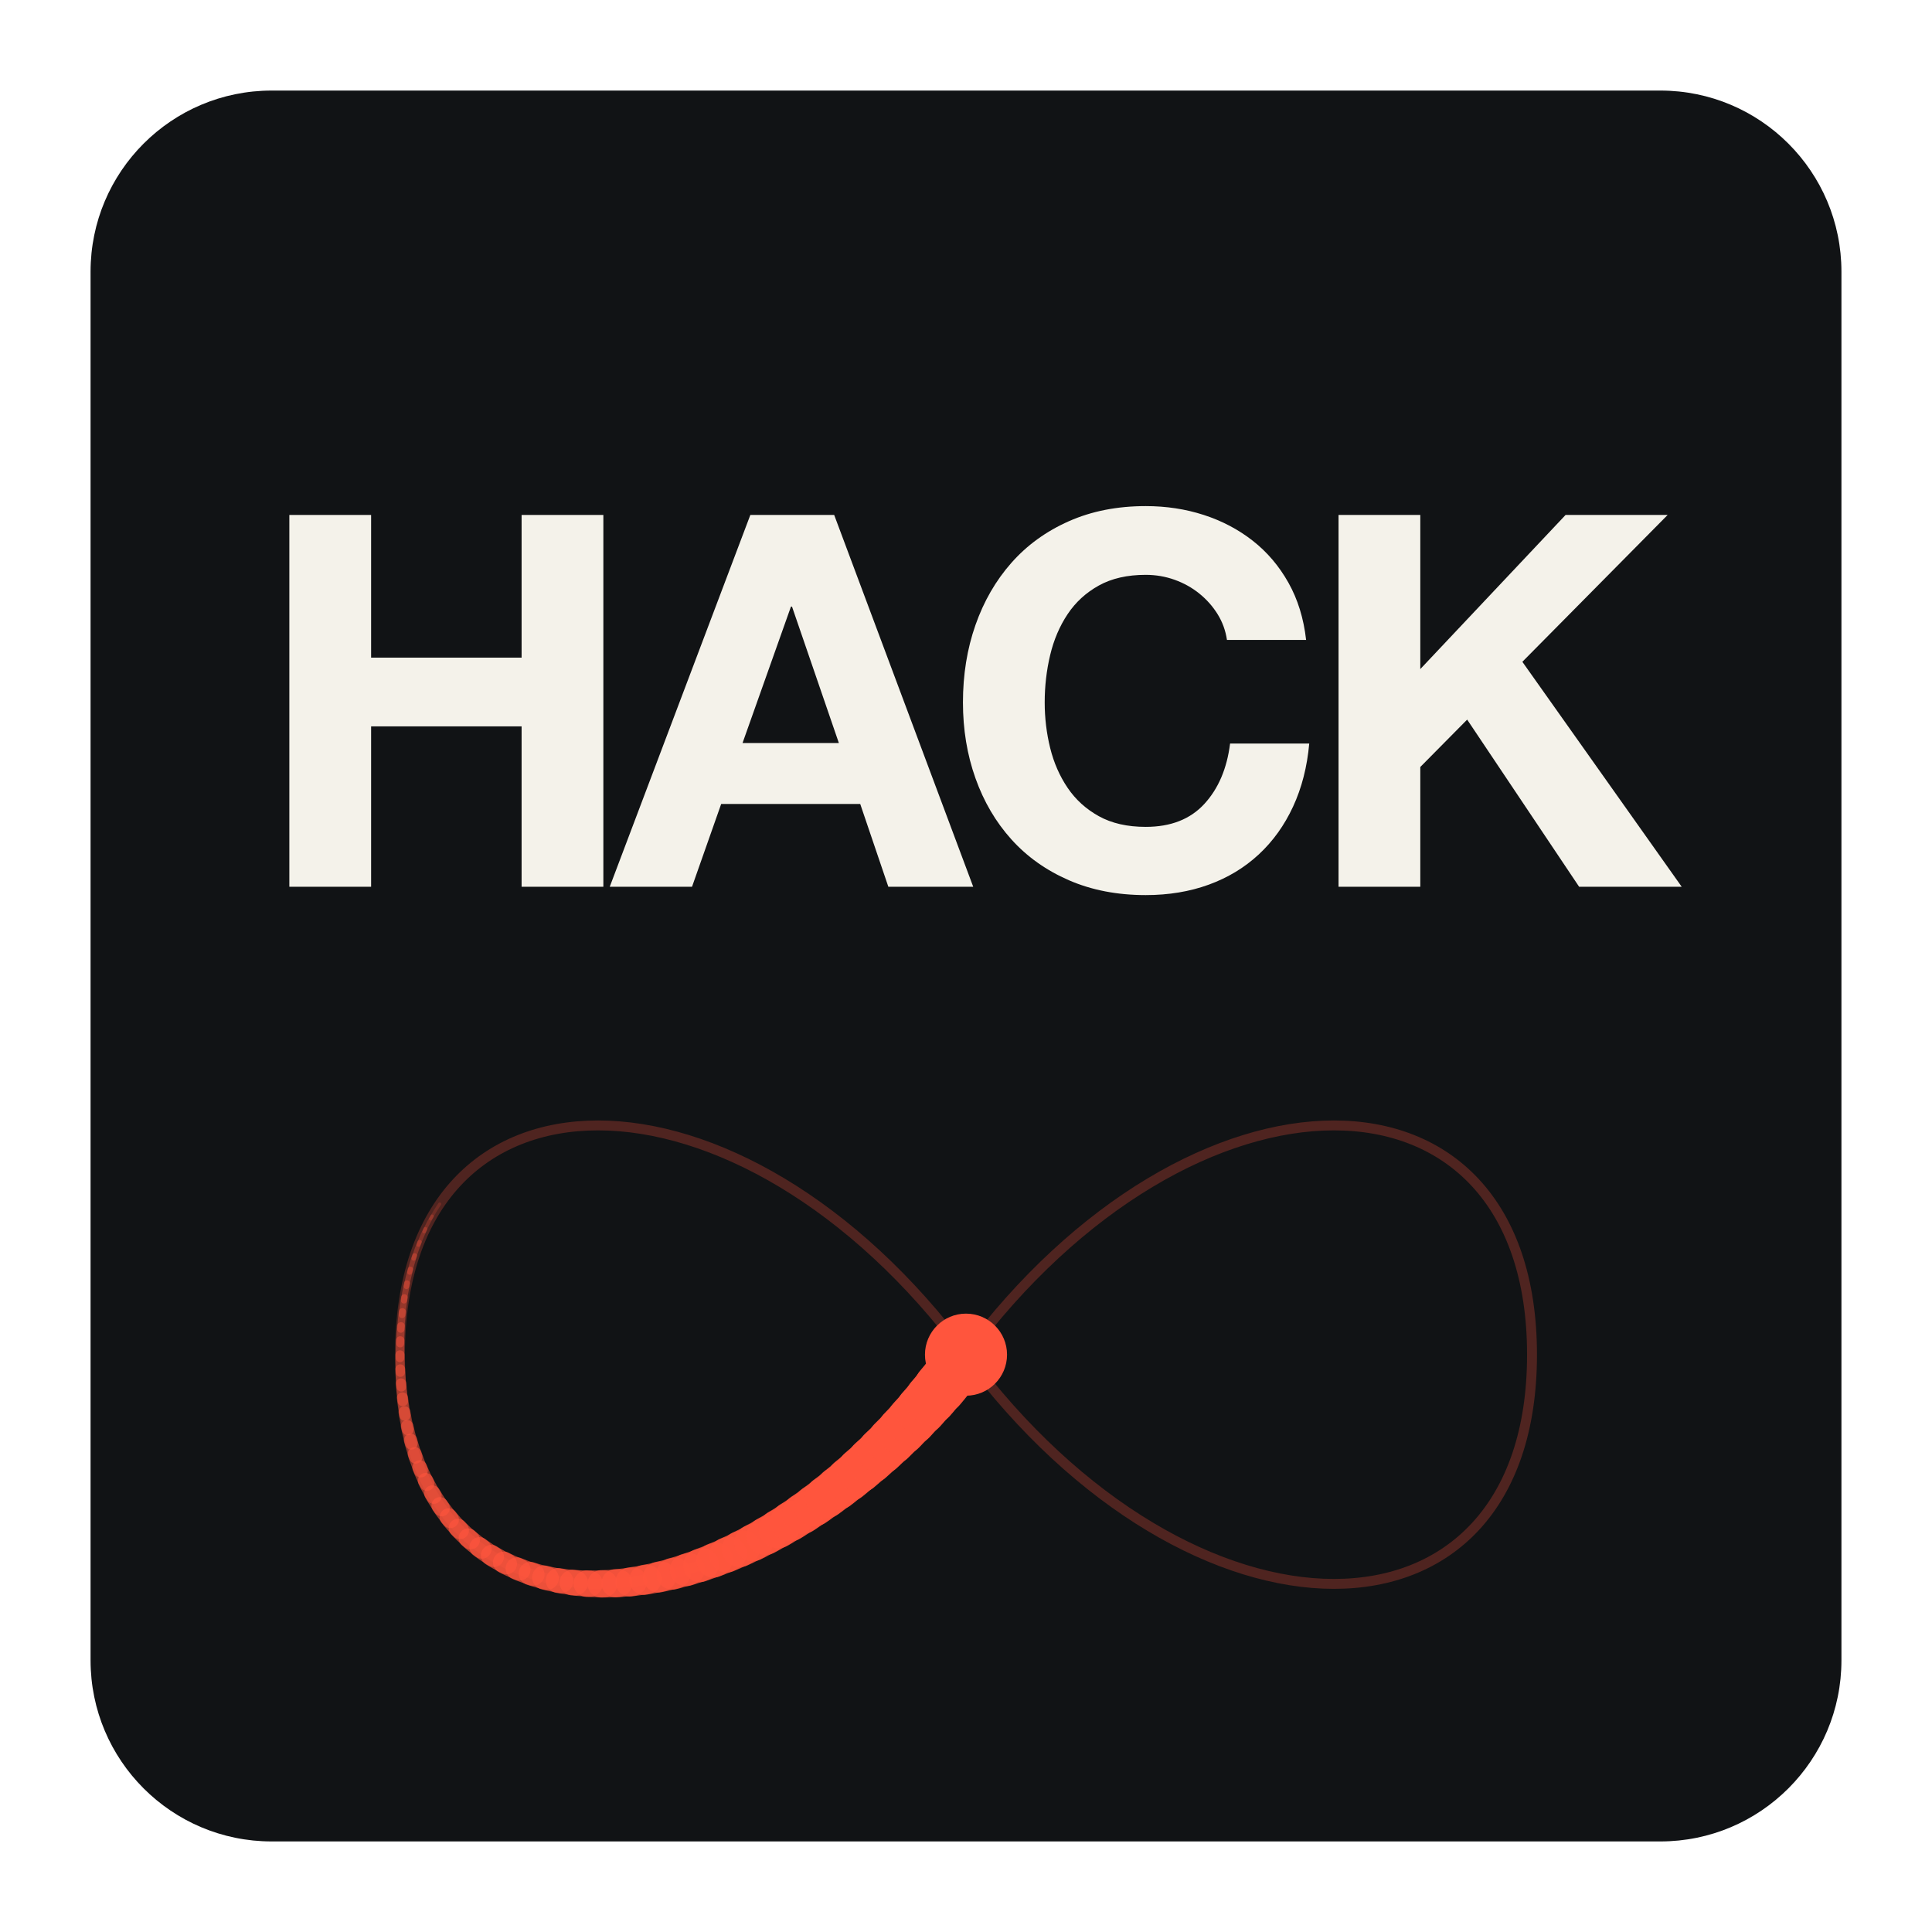
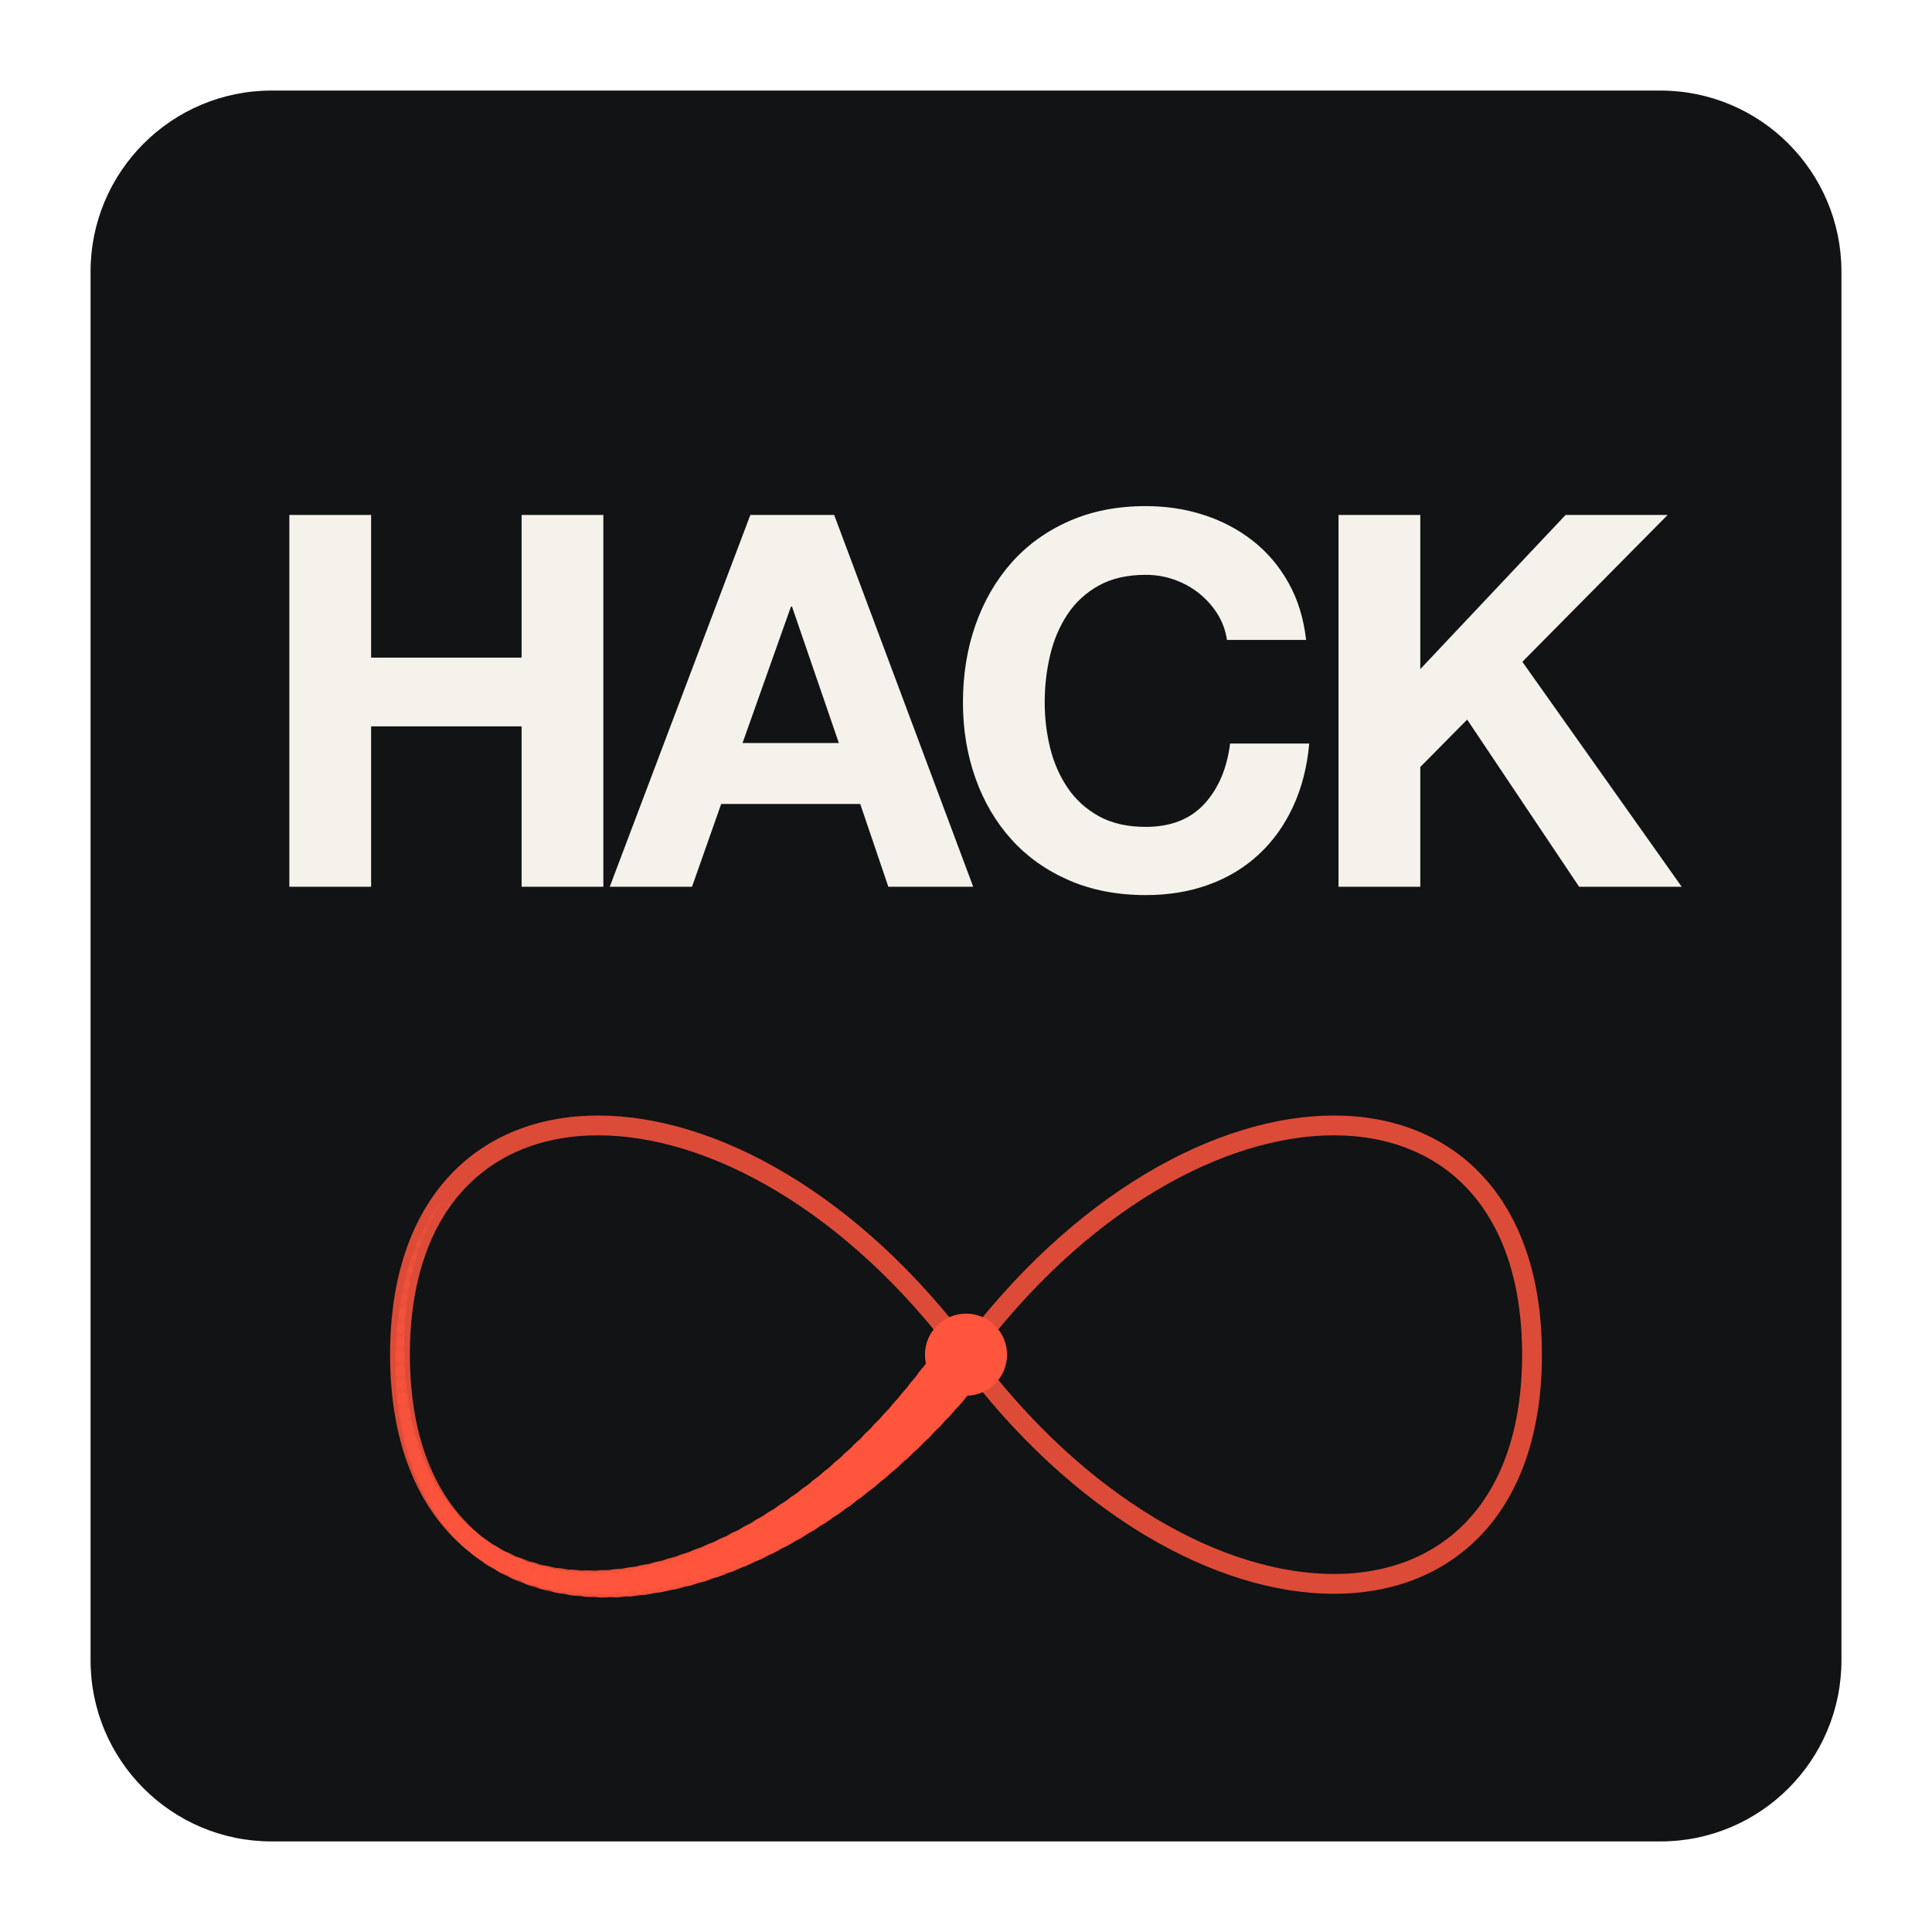
<svg xmlns="http://www.w3.org/2000/svg" width="512" height="512" viewBox="0 0 512 512" role="img" aria-labelledby="title desc">
  <rect x="24" y="24" width="464" height="464" rx="48" fill="#111315" />
  <g transform="translate(0 25)">
    <path d="M69 714V0H226V308H515V0H672V714H515V440H226V714Z" fill="#F4F2EA" transform="translate(67.159 210) scale(0.138 -0.138)" />
    <path d="M249 276 342 538H344L434 276ZM264 714 -6 0H152L208 159H475L529 0H692L425 714Z" fill="#F4F2EA" transform="translate(162.417 210) scale(0.138 -0.138)" />
    <path d="M545 474H697Q690 536 663.0 584.0Q636 632 594.5 664.5Q553 697 500.5 714.0Q448 731 389 731Q307 731 241.5 702.0Q176 673 131.0 622.0Q86 571 62.0 502.5Q38 434 38 354Q38 276 62.0 208.5Q86 141 131.0 91.0Q176 41 241.5 12.5Q307 -16 389 -16Q455 -16 510.0 4.0Q565 24 606.0 62.0Q647 100 672.0 154.0Q697 208 703 275H551Q542 203 501.5 159.0Q461 115 389 115Q336 115 299.0 135.5Q262 156 239.0 190.0Q216 224 205.5 266.5Q195 309 195 354Q195 401 205.5 445.0Q216 489 239.0 523.5Q262 558 299.0 578.5Q336 599 389 599Q418 599 444.5 589.5Q471 580 492.0 563.0Q513 546 527.0 523.5Q541 501 545 474Z" fill="#F4F2EA" transform="translate(249.947 210) scale(0.138 -0.138)" />
    <path d="M69 714V0H226V230L316 321L531 0H728L422 432L701 714H505L226 418V714Z" fill="#F4F2EA" transform="translate(345.205 210) scale(0.138 -0.138)" />
  </g>
  <g transform="translate(91 269) scale(.75)">
    <defs>
      <path id="loop" d="M220 120 C300 12 420 12 420 120 C420 228 300 228 220 120 C140 12 20 12 20 120 C20 228 140 228 220 120 Z" />
    </defs>
    <style>.still{display:none}@media(prefers-reduced-motion:reduce){.motion{display:none}.still{display:inline}}</style>
-     <use href="#loop" fill="none" stroke="#FF553D" stroke-width="3.5" opacity=".26" />
+     <use href="#loop" fill="none" stroke="#FF553D" stroke-width="7" opacity=".85" />
    <g class="motion">
      <g fill="none" stroke="#FF553D" stroke-linecap="round">
        <use href="#loop" stroke-width="1.10" opacity="0.180" stroke-dasharray="6.148 1111.705" stroke-dashoffset="-782.50">
          <animate attributeName="stroke-dashoffset" from="-782.50" to="-1900.35" dur="9s" repeatCount="indefinite" />
        </use>
        <use href="#loop" stroke-width="1.22" opacity="0.248" stroke-dasharray="6.148 1111.705" stroke-dashoffset="-787.58">
          <animate attributeName="stroke-dashoffset" from="-787.58" to="-1905.44" dur="9s" repeatCount="indefinite" />
        </use>
        <use href="#loop" stroke-width="1.38" opacity="0.283" stroke-dasharray="6.148 1111.705" stroke-dashoffset="-792.67">
          <animate attributeName="stroke-dashoffset" from="-792.67" to="-1910.52" dur="9s" repeatCount="indefinite" />
        </use>
        <use href="#loop" stroke-width="1.55" opacity="0.312" stroke-dasharray="6.148 1111.705" stroke-dashoffset="-797.76">
          <animate attributeName="stroke-dashoffset" from="-797.76" to="-1915.61" dur="9s" repeatCount="indefinite" />
        </use>
        <use href="#loop" stroke-width="1.74" opacity="0.337" stroke-dasharray="6.148 1111.705" stroke-dashoffset="-802.84">
          <animate attributeName="stroke-dashoffset" from="-802.84" to="-1920.70" dur="9s" repeatCount="indefinite" />
        </use>
        <use href="#loop" stroke-width="1.93" opacity="0.359" stroke-dasharray="6.148 1111.705" stroke-dashoffset="-807.93">
          <animate attributeName="stroke-dashoffset" from="-807.93" to="-1925.78" dur="9s" repeatCount="indefinite" />
        </use>
        <use href="#loop" stroke-width="2.14" opacity="0.380" stroke-dasharray="6.148 1111.705" stroke-dashoffset="-813.01">
          <animate attributeName="stroke-dashoffset" from="-813.01" to="-1930.87" dur="9s" repeatCount="indefinite" />
        </use>
        <use href="#loop" stroke-width="2.35" opacity="0.399" stroke-dasharray="6.148 1111.705" stroke-dashoffset="-818.10">
          <animate attributeName="stroke-dashoffset" from="-818.10" to="-1935.95" dur="9s" repeatCount="indefinite" />
        </use>
        <use href="#loop" stroke-width="2.56" opacity="0.418" stroke-dasharray="6.148 1111.705" stroke-dashoffset="-823.19">
          <animate attributeName="stroke-dashoffset" from="-823.19" to="-1941.04" dur="9s" repeatCount="indefinite" />
        </use>
        <use href="#loop" stroke-width="2.78" opacity="0.435" stroke-dasharray="6.148 1111.705" stroke-dashoffset="-828.27">
          <animate attributeName="stroke-dashoffset" from="-828.27" to="-1946.13" dur="9s" repeatCount="indefinite" />
        </use>
        <use href="#loop" stroke-width="3.01" opacity="0.452" stroke-dasharray="6.148 1111.705" stroke-dashoffset="-833.36">
          <animate attributeName="stroke-dashoffset" from="-833.36" to="-1951.21" dur="9s" repeatCount="indefinite" />
        </use>
        <use href="#loop" stroke-width="3.24" opacity="0.468" stroke-dasharray="6.148 1111.705" stroke-dashoffset="-838.45">
          <animate attributeName="stroke-dashoffset" from="-838.45" to="-1956.30" dur="9s" repeatCount="indefinite" />
        </use>
        <use href="#loop" stroke-width="3.48" opacity="0.483" stroke-dasharray="6.148 1111.705" stroke-dashoffset="-843.53">
          <animate attributeName="stroke-dashoffset" from="-843.53" to="-1961.39" dur="9s" repeatCount="indefinite" />
        </use>
        <use href="#loop" stroke-width="3.72" opacity="0.498" stroke-dasharray="6.148 1111.705" stroke-dashoffset="-848.62">
          <animate attributeName="stroke-dashoffset" from="-848.62" to="-1966.47" dur="9s" repeatCount="indefinite" />
        </use>
        <use href="#loop" stroke-width="3.96" opacity="0.513" stroke-dasharray="6.148 1111.705" stroke-dashoffset="-853.70">
          <animate attributeName="stroke-dashoffset" from="-853.70" to="-1971.56" dur="9s" repeatCount="indefinite" />
        </use>
        <use href="#loop" stroke-width="4.21" opacity="0.527" stroke-dasharray="6.148 1111.705" stroke-dashoffset="-858.79">
          <animate attributeName="stroke-dashoffset" from="-858.79" to="-1976.64" dur="9s" repeatCount="indefinite" />
        </use>
        <use href="#loop" stroke-width="4.46" opacity="0.540" stroke-dasharray="6.148 1111.705" stroke-dashoffset="-863.88">
          <animate attributeName="stroke-dashoffset" from="-863.88" to="-1981.73" dur="9s" repeatCount="indefinite" />
        </use>
        <use href="#loop" stroke-width="4.71" opacity="0.554" stroke-dasharray="6.148 1111.705" stroke-dashoffset="-868.96">
          <animate attributeName="stroke-dashoffset" from="-868.96" to="-1986.82" dur="9s" repeatCount="indefinite" />
        </use>
        <use href="#loop" stroke-width="4.97" opacity="0.567" stroke-dasharray="6.148 1111.705" stroke-dashoffset="-874.05">
          <animate attributeName="stroke-dashoffset" from="-874.05" to="-1991.90" dur="9s" repeatCount="indefinite" />
        </use>
        <use href="#loop" stroke-width="5.23" opacity="0.579" stroke-dasharray="6.148 1111.705" stroke-dashoffset="-879.14">
          <animate attributeName="stroke-dashoffset" from="-879.14" to="-1996.99" dur="9s" repeatCount="indefinite" />
        </use>
        <use href="#loop" stroke-width="5.49" opacity="0.592" stroke-dasharray="6.148 1111.705" stroke-dashoffset="-884.22">
          <animate attributeName="stroke-dashoffset" from="-884.22" to="-2002.08" dur="9s" repeatCount="indefinite" />
        </use>
        <use href="#loop" stroke-width="5.76" opacity="0.604" stroke-dasharray="6.148 1111.705" stroke-dashoffset="-889.31">
          <animate attributeName="stroke-dashoffset" from="-889.31" to="-2007.16" dur="9s" repeatCount="indefinite" />
        </use>
        <use href="#loop" stroke-width="6.02" opacity="0.616" stroke-dasharray="6.148 1111.705" stroke-dashoffset="-894.39">
          <animate attributeName="stroke-dashoffset" from="-894.39" to="-2012.25" dur="9s" repeatCount="indefinite" />
        </use>
        <use href="#loop" stroke-width="6.29" opacity="0.628" stroke-dasharray="6.148 1111.705" stroke-dashoffset="-899.48">
          <animate attributeName="stroke-dashoffset" from="-899.48" to="-2017.33" dur="9s" repeatCount="indefinite" />
        </use>
        <use href="#loop" stroke-width="6.57" opacity="0.640" stroke-dasharray="6.148 1111.705" stroke-dashoffset="-904.57">
          <animate attributeName="stroke-dashoffset" from="-904.57" to="-2022.42" dur="9s" repeatCount="indefinite" />
        </use>
        <use href="#loop" stroke-width="6.84" opacity="0.651" stroke-dasharray="6.148 1111.705" stroke-dashoffset="-909.65">
          <animate attributeName="stroke-dashoffset" from="-909.65" to="-2027.51" dur="9s" repeatCount="indefinite" />
        </use>
        <use href="#loop" stroke-width="7.12" opacity="0.662" stroke-dasharray="6.148 1111.705" stroke-dashoffset="-914.74">
          <animate attributeName="stroke-dashoffset" from="-914.74" to="-2032.59" dur="9s" repeatCount="indefinite" />
        </use>
        <use href="#loop" stroke-width="7.39" opacity="0.673" stroke-dasharray="6.148 1111.705" stroke-dashoffset="-919.83">
          <animate attributeName="stroke-dashoffset" from="-919.83" to="-2037.68" dur="9s" repeatCount="indefinite" />
        </use>
        <use href="#loop" stroke-width="7.68" opacity="0.684" stroke-dasharray="6.148 1111.705" stroke-dashoffset="-924.91">
          <animate attributeName="stroke-dashoffset" from="-924.91" to="-2042.77" dur="9s" repeatCount="indefinite" />
        </use>
        <use href="#loop" stroke-width="7.96" opacity="0.695" stroke-dasharray="6.148 1111.705" stroke-dashoffset="-930.00">
          <animate attributeName="stroke-dashoffset" from="-930.00" to="-2047.85" dur="9s" repeatCount="indefinite" />
        </use>
        <use href="#loop" stroke-width="8.24" opacity="0.705" stroke-dasharray="6.148 1111.705" stroke-dashoffset="-935.08">
          <animate attributeName="stroke-dashoffset" from="-935.08" to="-2052.94" dur="9s" repeatCount="indefinite" />
        </use>
        <use href="#loop" stroke-width="8.53" opacity="0.716" stroke-dasharray="6.148 1111.705" stroke-dashoffset="-940.17">
          <animate attributeName="stroke-dashoffset" from="-940.17" to="-2058.02" dur="9s" repeatCount="indefinite" />
        </use>
        <use href="#loop" stroke-width="8.82" opacity="0.726" stroke-dasharray="6.148 1111.705" stroke-dashoffset="-945.26">
          <animate attributeName="stroke-dashoffset" from="-945.26" to="-2063.11" dur="9s" repeatCount="indefinite" />
        </use>
        <use href="#loop" stroke-width="9.11" opacity="0.736" stroke-dasharray="6.148 1111.705" stroke-dashoffset="-950.34">
          <animate attributeName="stroke-dashoffset" from="-950.34" to="-2068.20" dur="9s" repeatCount="indefinite" />
        </use>
        <use href="#loop" stroke-width="9.40" opacity="0.746" stroke-dasharray="6.148 1111.705" stroke-dashoffset="-955.43">
          <animate attributeName="stroke-dashoffset" from="-955.43" to="-2073.28" dur="9s" repeatCount="indefinite" />
        </use>
        <use href="#loop" stroke-width="9.69" opacity="0.756" stroke-dasharray="6.148 1111.705" stroke-dashoffset="-960.52">
          <animate attributeName="stroke-dashoffset" from="-960.52" to="-2078.37" dur="9s" repeatCount="indefinite" />
        </use>
        <use href="#loop" stroke-width="9.99" opacity="0.766" stroke-dasharray="6.148 1111.705" stroke-dashoffset="-965.60">
          <animate attributeName="stroke-dashoffset" from="-965.60" to="-2083.46" dur="9s" repeatCount="indefinite" />
        </use>
        <use href="#loop" stroke-width="10.29" opacity="0.776" stroke-dasharray="6.148 1111.705" stroke-dashoffset="-970.69">
          <animate attributeName="stroke-dashoffset" from="-970.69" to="-2088.54" dur="9s" repeatCount="indefinite" />
        </use>
        <use href="#loop" stroke-width="10.59" opacity="0.785" stroke-dasharray="6.148 1111.705" stroke-dashoffset="-975.77">
          <animate attributeName="stroke-dashoffset" from="-975.77" to="-2093.63" dur="9s" repeatCount="indefinite" />
        </use>
        <use href="#loop" stroke-width="10.89" opacity="0.795" stroke-dasharray="6.148 1111.705" stroke-dashoffset="-980.86">
          <animate attributeName="stroke-dashoffset" from="-980.86" to="-2098.71" dur="9s" repeatCount="indefinite" />
        </use>
        <use href="#loop" stroke-width="11.19" opacity="0.804" stroke-dasharray="6.148 1111.705" stroke-dashoffset="-985.95">
          <animate attributeName="stroke-dashoffset" from="-985.95" to="-2103.80" dur="9s" repeatCount="indefinite" />
        </use>
        <use href="#loop" stroke-width="11.49" opacity="0.814" stroke-dasharray="6.148 1111.705" stroke-dashoffset="-991.03">
          <animate attributeName="stroke-dashoffset" from="-991.03" to="-2108.89" dur="9s" repeatCount="indefinite" />
        </use>
        <use href="#loop" stroke-width="11.80" opacity="0.823" stroke-dasharray="6.148 1111.705" stroke-dashoffset="-996.12">
          <animate attributeName="stroke-dashoffset" from="-996.12" to="-2113.97" dur="9s" repeatCount="indefinite" />
        </use>
        <use href="#loop" stroke-width="12.10" opacity="0.832" stroke-dasharray="6.148 1111.705" stroke-dashoffset="-1001.21">
          <animate attributeName="stroke-dashoffset" from="-1001.21" to="-2119.06" dur="9s" repeatCount="indefinite" />
        </use>
        <use href="#loop" stroke-width="12.41" opacity="0.841" stroke-dasharray="6.148 1111.705" stroke-dashoffset="-1006.29">
          <animate attributeName="stroke-dashoffset" from="-1006.29" to="-2124.14" dur="9s" repeatCount="indefinite" />
        </use>
        <use href="#loop" stroke-width="12.72" opacity="0.850" stroke-dasharray="6.148 1111.705" stroke-dashoffset="-1011.38">
          <animate attributeName="stroke-dashoffset" from="-1011.38" to="-2129.23" dur="9s" repeatCount="indefinite" />
        </use>
        <use href="#loop" stroke-width="13.03" opacity="0.859" stroke-dasharray="6.148 1111.705" stroke-dashoffset="-1016.46">
          <animate attributeName="stroke-dashoffset" from="-1016.46" to="-2134.32" dur="9s" repeatCount="indefinite" />
        </use>
        <use href="#loop" stroke-width="13.34" opacity="0.868" stroke-dasharray="6.148 1111.705" stroke-dashoffset="-1021.55">
          <animate attributeName="stroke-dashoffset" from="-1021.55" to="-2139.40" dur="9s" repeatCount="indefinite" />
        </use>
        <use href="#loop" stroke-width="13.66" opacity="0.877" stroke-dasharray="6.148 1111.705" stroke-dashoffset="-1026.64">
          <animate attributeName="stroke-dashoffset" from="-1026.64" to="-2144.49" dur="9s" repeatCount="indefinite" />
        </use>
        <use href="#loop" stroke-width="13.97" opacity="0.885" stroke-dasharray="6.148 1111.705" stroke-dashoffset="-1031.72">
          <animate attributeName="stroke-dashoffset" from="-1031.72" to="-2149.58" dur="9s" repeatCount="indefinite" />
        </use>
        <use href="#loop" stroke-width="14.29" opacity="0.894" stroke-dasharray="6.148 1111.705" stroke-dashoffset="-1036.81">
          <animate attributeName="stroke-dashoffset" from="-1036.81" to="-2154.66" dur="9s" repeatCount="indefinite" />
        </use>
        <use href="#loop" stroke-width="14.60" opacity="0.902" stroke-dasharray="6.148 1111.705" stroke-dashoffset="-1041.90">
          <animate attributeName="stroke-dashoffset" from="-1041.90" to="-2159.75" dur="9s" repeatCount="indefinite" />
        </use>
        <use href="#loop" stroke-width="14.92" opacity="0.911" stroke-dasharray="6.148 1111.705" stroke-dashoffset="-1046.98">
          <animate attributeName="stroke-dashoffset" from="-1046.98" to="-2164.83" dur="9s" repeatCount="indefinite" />
        </use>
        <use href="#loop" stroke-width="15.24" opacity="0.919" stroke-dasharray="6.148 1111.705" stroke-dashoffset="-1052.07">
          <animate attributeName="stroke-dashoffset" from="-1052.07" to="-2169.92" dur="9s" repeatCount="indefinite" />
        </use>
        <use href="#loop" stroke-width="15.56" opacity="0.928" stroke-dasharray="6.148 1111.705" stroke-dashoffset="-1057.15">
          <animate attributeName="stroke-dashoffset" from="-1057.15" to="-2175.01" dur="9s" repeatCount="indefinite" />
        </use>
        <use href="#loop" stroke-width="15.88" opacity="0.936" stroke-dasharray="6.148 1111.705" stroke-dashoffset="-1062.24">
          <animate attributeName="stroke-dashoffset" from="-1062.24" to="-2180.09" dur="9s" repeatCount="indefinite" />
        </use>
        <use href="#loop" stroke-width="16.21" opacity="0.944" stroke-dasharray="6.148 1111.705" stroke-dashoffset="-1067.33">
          <animate attributeName="stroke-dashoffset" from="-1067.33" to="-2185.18" dur="9s" repeatCount="indefinite" />
        </use>
        <use href="#loop" stroke-width="16.53" opacity="0.952" stroke-dasharray="6.148 1111.705" stroke-dashoffset="-1072.41">
          <animate attributeName="stroke-dashoffset" from="-1072.41" to="-2190.27" dur="9s" repeatCount="indefinite" />
        </use>
        <use href="#loop" stroke-width="16.86" opacity="0.960" stroke-dasharray="6.148 1111.705" stroke-dashoffset="-1077.50">
          <animate attributeName="stroke-dashoffset" from="-1077.50" to="-2195.35" dur="9s" repeatCount="indefinite" />
        </use>
        <use href="#loop" stroke-width="17.18" opacity="0.968" stroke-dasharray="6.148 1111.705" stroke-dashoffset="-1082.59">
          <animate attributeName="stroke-dashoffset" from="-1082.59" to="-2200.44" dur="9s" repeatCount="indefinite" />
        </use>
        <use href="#loop" stroke-width="17.51" opacity="0.976" stroke-dasharray="6.148 1111.705" stroke-dashoffset="-1087.67">
          <animate attributeName="stroke-dashoffset" from="-1087.67" to="-2205.52" dur="9s" repeatCount="indefinite" />
        </use>
        <use href="#loop" stroke-width="17.84" opacity="0.984" stroke-dasharray="6.148 1111.705" stroke-dashoffset="-1092.76">
          <animate attributeName="stroke-dashoffset" from="-1092.76" to="-2210.61" dur="9s" repeatCount="indefinite" />
        </use>
        <use href="#loop" stroke-width="18.17" opacity="0.992" stroke-dasharray="6.148 1111.705" stroke-dashoffset="-1097.84">
          <animate attributeName="stroke-dashoffset" from="-1097.84" to="-2215.70" dur="9s" repeatCount="indefinite" />
        </use>
        <use href="#loop" stroke-width="18.50" opacity="1.000" stroke-dasharray="6.148 1111.705" stroke-dashoffset="-1102.93">
          <animate attributeName="stroke-dashoffset" from="-1102.93" to="-2220.78" dur="9s" repeatCount="indefinite" />
        </use>
      </g>
      <circle cx="220" cy="120" r="14.5" fill="#FF553D">
        <animateMotion path="M0 0 C80 -108 200 -108 200 0 C200 108 80 108 0 0 C-80 -108 -200 -108 -200 0 C-200 108 -80 108 0 0 Z" dur="9s" repeatCount="indefinite" calcMode="paced" />
      </circle>
    </g>
    <g class="still">
      <g fill="none" stroke="#FF553D" stroke-linecap="round">
        <use href="#loop" stroke-width="1.10" opacity="0.180" stroke-dasharray="6.148 1111.705" stroke-dashoffset="-782.50" />
        <use href="#loop" stroke-width="1.22" opacity="0.248" stroke-dasharray="6.148 1111.705" stroke-dashoffset="-787.58" />
        <use href="#loop" stroke-width="1.38" opacity="0.283" stroke-dasharray="6.148 1111.705" stroke-dashoffset="-792.67" />
        <use href="#loop" stroke-width="1.55" opacity="0.312" stroke-dasharray="6.148 1111.705" stroke-dashoffset="-797.76" />
        <use href="#loop" stroke-width="1.74" opacity="0.337" stroke-dasharray="6.148 1111.705" stroke-dashoffset="-802.84" />
        <use href="#loop" stroke-width="1.93" opacity="0.359" stroke-dasharray="6.148 1111.705" stroke-dashoffset="-807.93" />
        <use href="#loop" stroke-width="2.14" opacity="0.380" stroke-dasharray="6.148 1111.705" stroke-dashoffset="-813.01" />
        <use href="#loop" stroke-width="2.35" opacity="0.399" stroke-dasharray="6.148 1111.705" stroke-dashoffset="-818.10" />
        <use href="#loop" stroke-width="2.56" opacity="0.418" stroke-dasharray="6.148 1111.705" stroke-dashoffset="-823.19" />
        <use href="#loop" stroke-width="2.78" opacity="0.435" stroke-dasharray="6.148 1111.705" stroke-dashoffset="-828.27" />
        <use href="#loop" stroke-width="3.01" opacity="0.452" stroke-dasharray="6.148 1111.705" stroke-dashoffset="-833.36" />
        <use href="#loop" stroke-width="3.24" opacity="0.468" stroke-dasharray="6.148 1111.705" stroke-dashoffset="-838.45" />
        <use href="#loop" stroke-width="3.48" opacity="0.483" stroke-dasharray="6.148 1111.705" stroke-dashoffset="-843.53" />
        <use href="#loop" stroke-width="3.72" opacity="0.498" stroke-dasharray="6.148 1111.705" stroke-dashoffset="-848.62" />
        <use href="#loop" stroke-width="3.96" opacity="0.513" stroke-dasharray="6.148 1111.705" stroke-dashoffset="-853.70" />
        <use href="#loop" stroke-width="4.21" opacity="0.527" stroke-dasharray="6.148 1111.705" stroke-dashoffset="-858.79" />
        <use href="#loop" stroke-width="4.46" opacity="0.540" stroke-dasharray="6.148 1111.705" stroke-dashoffset="-863.88" />
        <use href="#loop" stroke-width="4.71" opacity="0.554" stroke-dasharray="6.148 1111.705" stroke-dashoffset="-868.96" />
        <use href="#loop" stroke-width="4.97" opacity="0.567" stroke-dasharray="6.148 1111.705" stroke-dashoffset="-874.05" />
        <use href="#loop" stroke-width="5.23" opacity="0.579" stroke-dasharray="6.148 1111.705" stroke-dashoffset="-879.14" />
        <use href="#loop" stroke-width="5.49" opacity="0.592" stroke-dasharray="6.148 1111.705" stroke-dashoffset="-884.22" />
        <use href="#loop" stroke-width="5.76" opacity="0.604" stroke-dasharray="6.148 1111.705" stroke-dashoffset="-889.31" />
        <use href="#loop" stroke-width="6.02" opacity="0.616" stroke-dasharray="6.148 1111.705" stroke-dashoffset="-894.39" />
        <use href="#loop" stroke-width="6.29" opacity="0.628" stroke-dasharray="6.148 1111.705" stroke-dashoffset="-899.48" />
        <use href="#loop" stroke-width="6.57" opacity="0.640" stroke-dasharray="6.148 1111.705" stroke-dashoffset="-904.57" />
        <use href="#loop" stroke-width="6.84" opacity="0.651" stroke-dasharray="6.148 1111.705" stroke-dashoffset="-909.65" />
        <use href="#loop" stroke-width="7.12" opacity="0.662" stroke-dasharray="6.148 1111.705" stroke-dashoffset="-914.74" />
        <use href="#loop" stroke-width="7.39" opacity="0.673" stroke-dasharray="6.148 1111.705" stroke-dashoffset="-919.83" />
        <use href="#loop" stroke-width="7.68" opacity="0.684" stroke-dasharray="6.148 1111.705" stroke-dashoffset="-924.91" />
        <use href="#loop" stroke-width="7.96" opacity="0.695" stroke-dasharray="6.148 1111.705" stroke-dashoffset="-930.00" />
        <use href="#loop" stroke-width="8.24" opacity="0.705" stroke-dasharray="6.148 1111.705" stroke-dashoffset="-935.08" />
        <use href="#loop" stroke-width="8.53" opacity="0.716" stroke-dasharray="6.148 1111.705" stroke-dashoffset="-940.17" />
        <use href="#loop" stroke-width="8.82" opacity="0.726" stroke-dasharray="6.148 1111.705" stroke-dashoffset="-945.26" />
        <use href="#loop" stroke-width="9.11" opacity="0.736" stroke-dasharray="6.148 1111.705" stroke-dashoffset="-950.34" />
        <use href="#loop" stroke-width="9.40" opacity="0.746" stroke-dasharray="6.148 1111.705" stroke-dashoffset="-955.43" />
        <use href="#loop" stroke-width="9.69" opacity="0.756" stroke-dasharray="6.148 1111.705" stroke-dashoffset="-960.52" />
        <use href="#loop" stroke-width="9.99" opacity="0.766" stroke-dasharray="6.148 1111.705" stroke-dashoffset="-965.60" />
        <use href="#loop" stroke-width="10.29" opacity="0.776" stroke-dasharray="6.148 1111.705" stroke-dashoffset="-970.69" />
        <use href="#loop" stroke-width="10.59" opacity="0.785" stroke-dasharray="6.148 1111.705" stroke-dashoffset="-975.77" />
        <use href="#loop" stroke-width="10.89" opacity="0.795" stroke-dasharray="6.148 1111.705" stroke-dashoffset="-980.86" />
        <use href="#loop" stroke-width="11.19" opacity="0.804" stroke-dasharray="6.148 1111.705" stroke-dashoffset="-985.95" />
        <use href="#loop" stroke-width="11.49" opacity="0.814" stroke-dasharray="6.148 1111.705" stroke-dashoffset="-991.03" />
        <use href="#loop" stroke-width="11.80" opacity="0.823" stroke-dasharray="6.148 1111.705" stroke-dashoffset="-996.12" />
        <use href="#loop" stroke-width="12.10" opacity="0.832" stroke-dasharray="6.148 1111.705" stroke-dashoffset="-1001.21" />
        <use href="#loop" stroke-width="12.41" opacity="0.841" stroke-dasharray="6.148 1111.705" stroke-dashoffset="-1006.29" />
        <use href="#loop" stroke-width="12.72" opacity="0.850" stroke-dasharray="6.148 1111.705" stroke-dashoffset="-1011.38" />
        <use href="#loop" stroke-width="13.03" opacity="0.859" stroke-dasharray="6.148 1111.705" stroke-dashoffset="-1016.46" />
        <use href="#loop" stroke-width="13.34" opacity="0.868" stroke-dasharray="6.148 1111.705" stroke-dashoffset="-1021.55" />
        <use href="#loop" stroke-width="13.66" opacity="0.877" stroke-dasharray="6.148 1111.705" stroke-dashoffset="-1026.64" />
        <use href="#loop" stroke-width="13.97" opacity="0.885" stroke-dasharray="6.148 1111.705" stroke-dashoffset="-1031.72" />
        <use href="#loop" stroke-width="14.29" opacity="0.894" stroke-dasharray="6.148 1111.705" stroke-dashoffset="-1036.81" />
        <use href="#loop" stroke-width="14.60" opacity="0.902" stroke-dasharray="6.148 1111.705" stroke-dashoffset="-1041.90" />
        <use href="#loop" stroke-width="14.92" opacity="0.911" stroke-dasharray="6.148 1111.705" stroke-dashoffset="-1046.98" />
        <use href="#loop" stroke-width="15.24" opacity="0.919" stroke-dasharray="6.148 1111.705" stroke-dashoffset="-1052.07" />
        <use href="#loop" stroke-width="15.56" opacity="0.928" stroke-dasharray="6.148 1111.705" stroke-dashoffset="-1057.15" />
        <use href="#loop" stroke-width="15.88" opacity="0.936" stroke-dasharray="6.148 1111.705" stroke-dashoffset="-1062.24" />
        <use href="#loop" stroke-width="16.21" opacity="0.944" stroke-dasharray="6.148 1111.705" stroke-dashoffset="-1067.33" />
        <use href="#loop" stroke-width="16.53" opacity="0.952" stroke-dasharray="6.148 1111.705" stroke-dashoffset="-1072.41" />
        <use href="#loop" stroke-width="16.86" opacity="0.960" stroke-dasharray="6.148 1111.705" stroke-dashoffset="-1077.50" />
        <use href="#loop" stroke-width="17.18" opacity="0.968" stroke-dasharray="6.148 1111.705" stroke-dashoffset="-1082.59" />
        <use href="#loop" stroke-width="17.51" opacity="0.976" stroke-dasharray="6.148 1111.705" stroke-dashoffset="-1087.67" />
        <use href="#loop" stroke-width="17.84" opacity="0.984" stroke-dasharray="6.148 1111.705" stroke-dashoffset="-1092.76" />
        <use href="#loop" stroke-width="18.17" opacity="0.992" stroke-dasharray="6.148 1111.705" stroke-dashoffset="-1097.84" />
        <use href="#loop" stroke-width="18.50" opacity="1.000" stroke-dasharray="6.148 1111.705" stroke-dashoffset="-1102.93" />
      </g>
      <circle cx="220" cy="120" r="14.5" fill="#FF553D" />
    </g>
  </g>
</svg>
